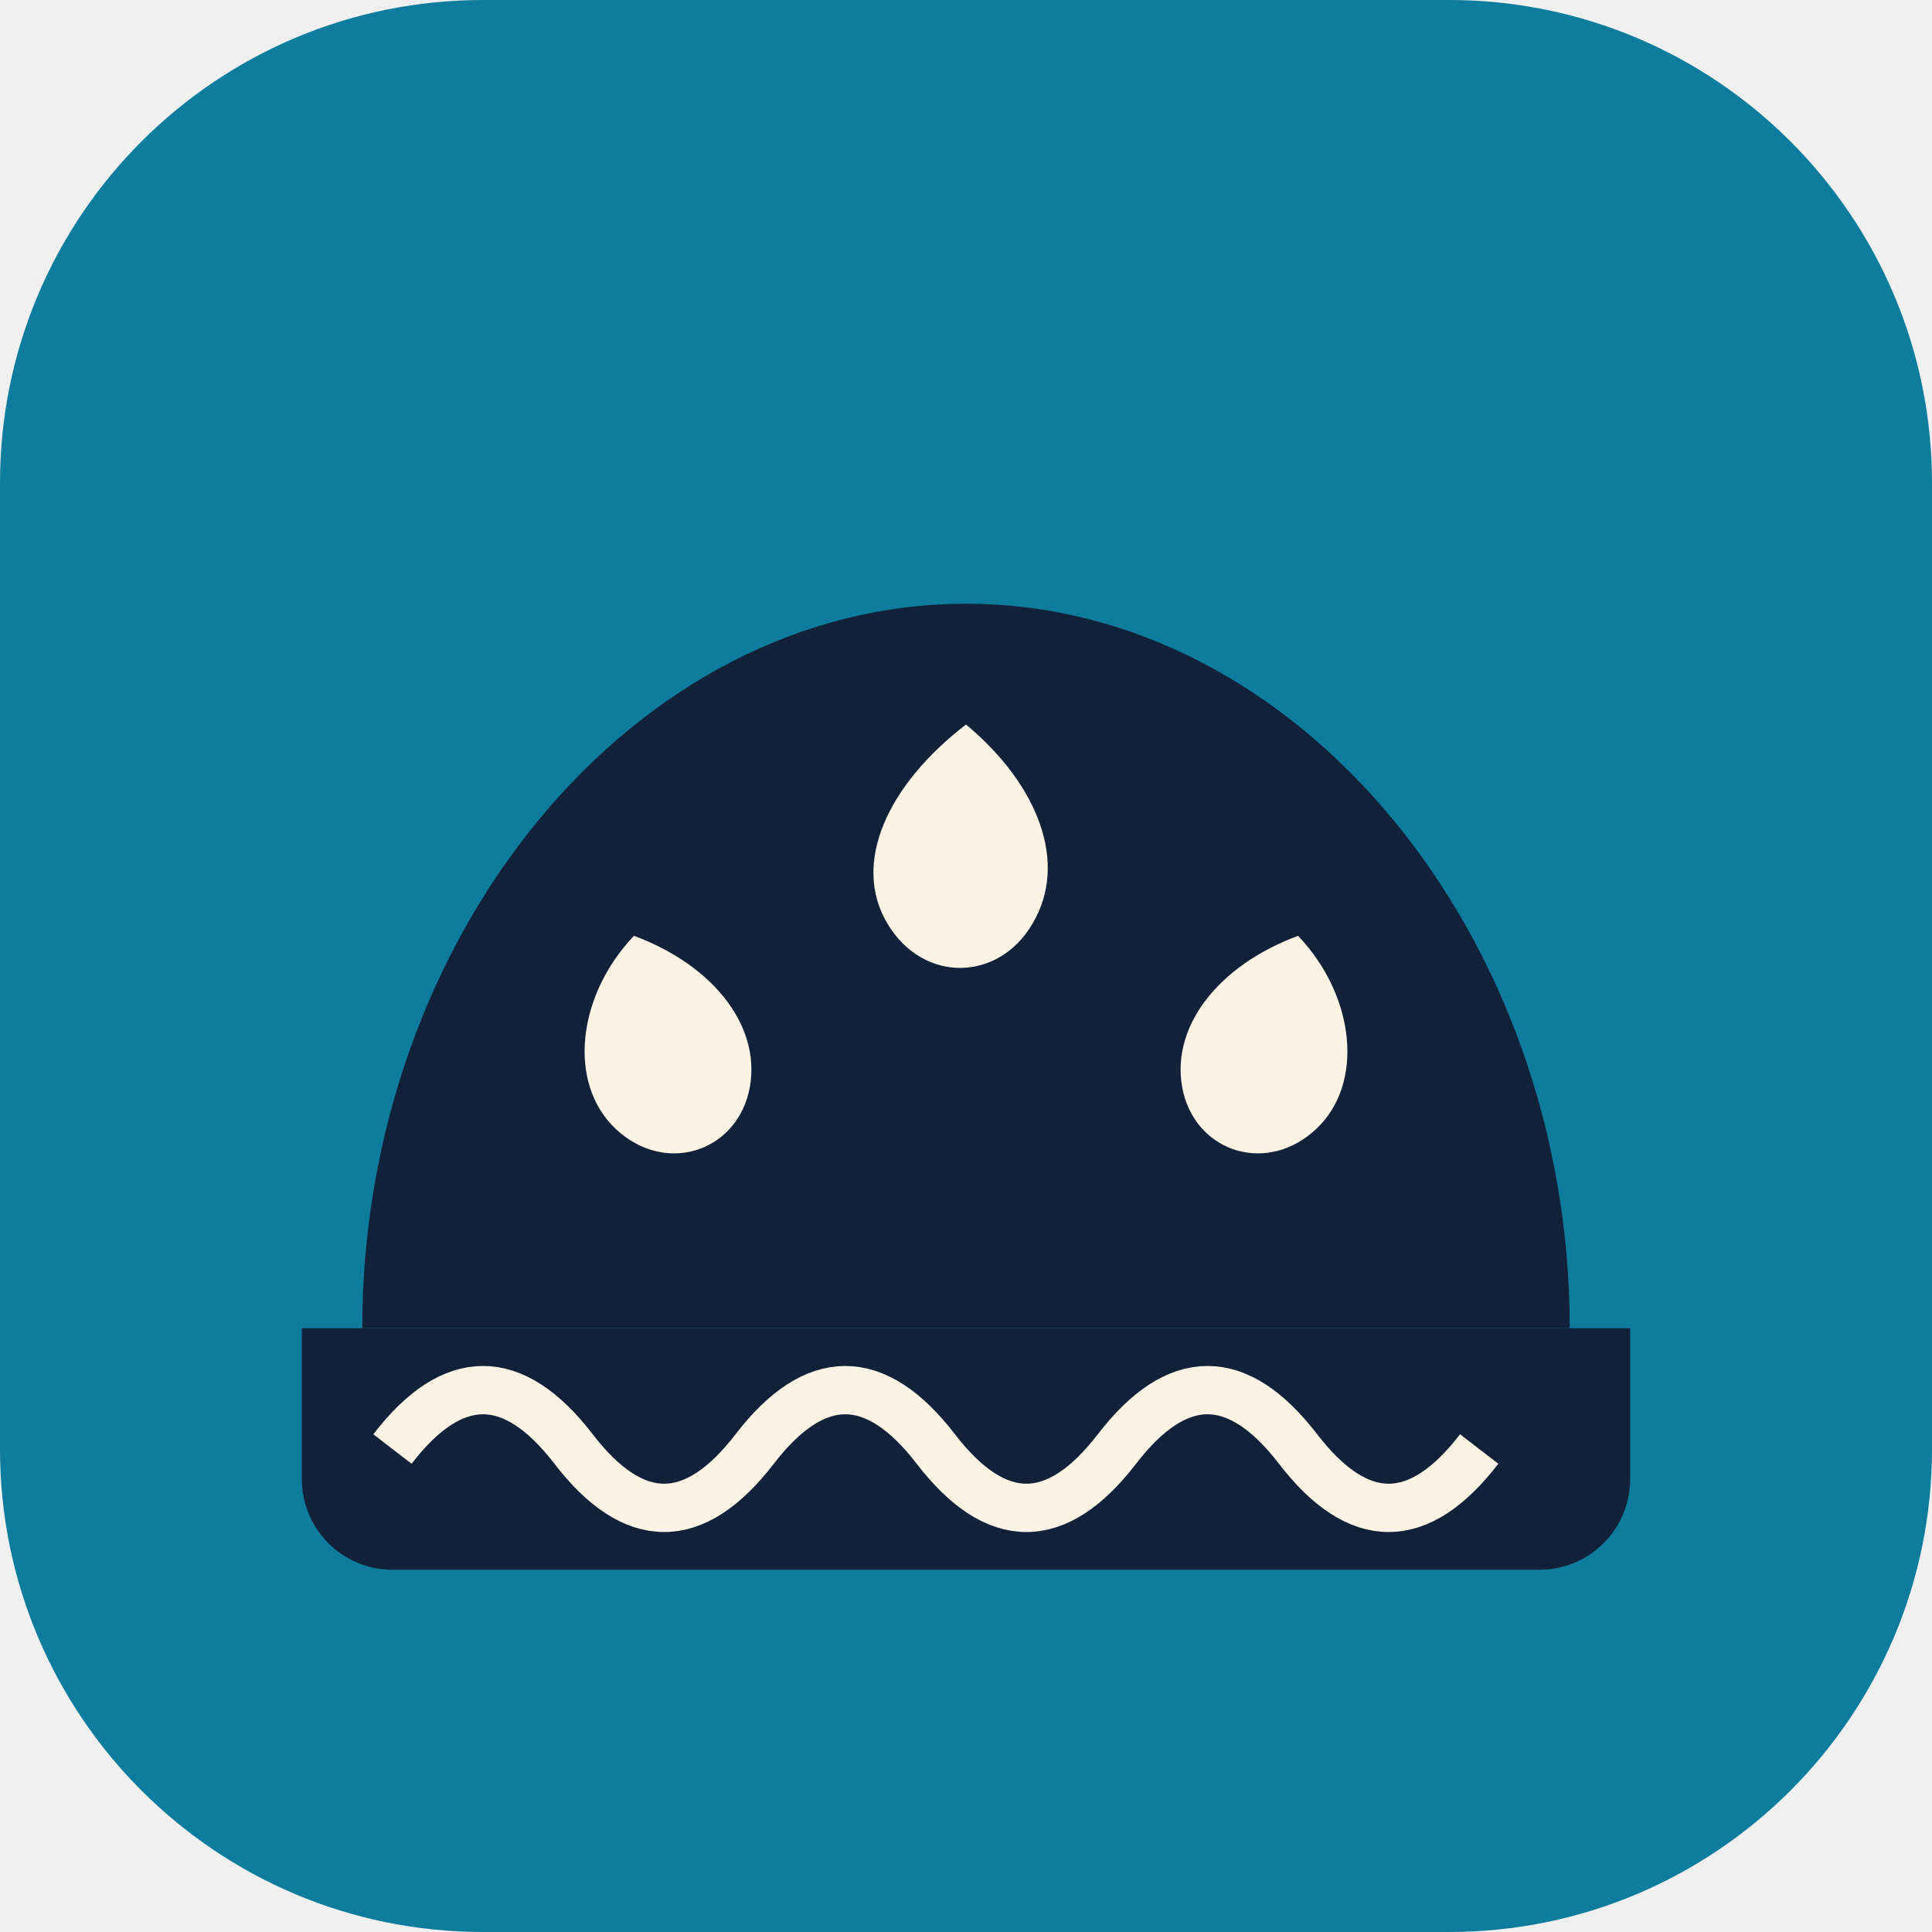
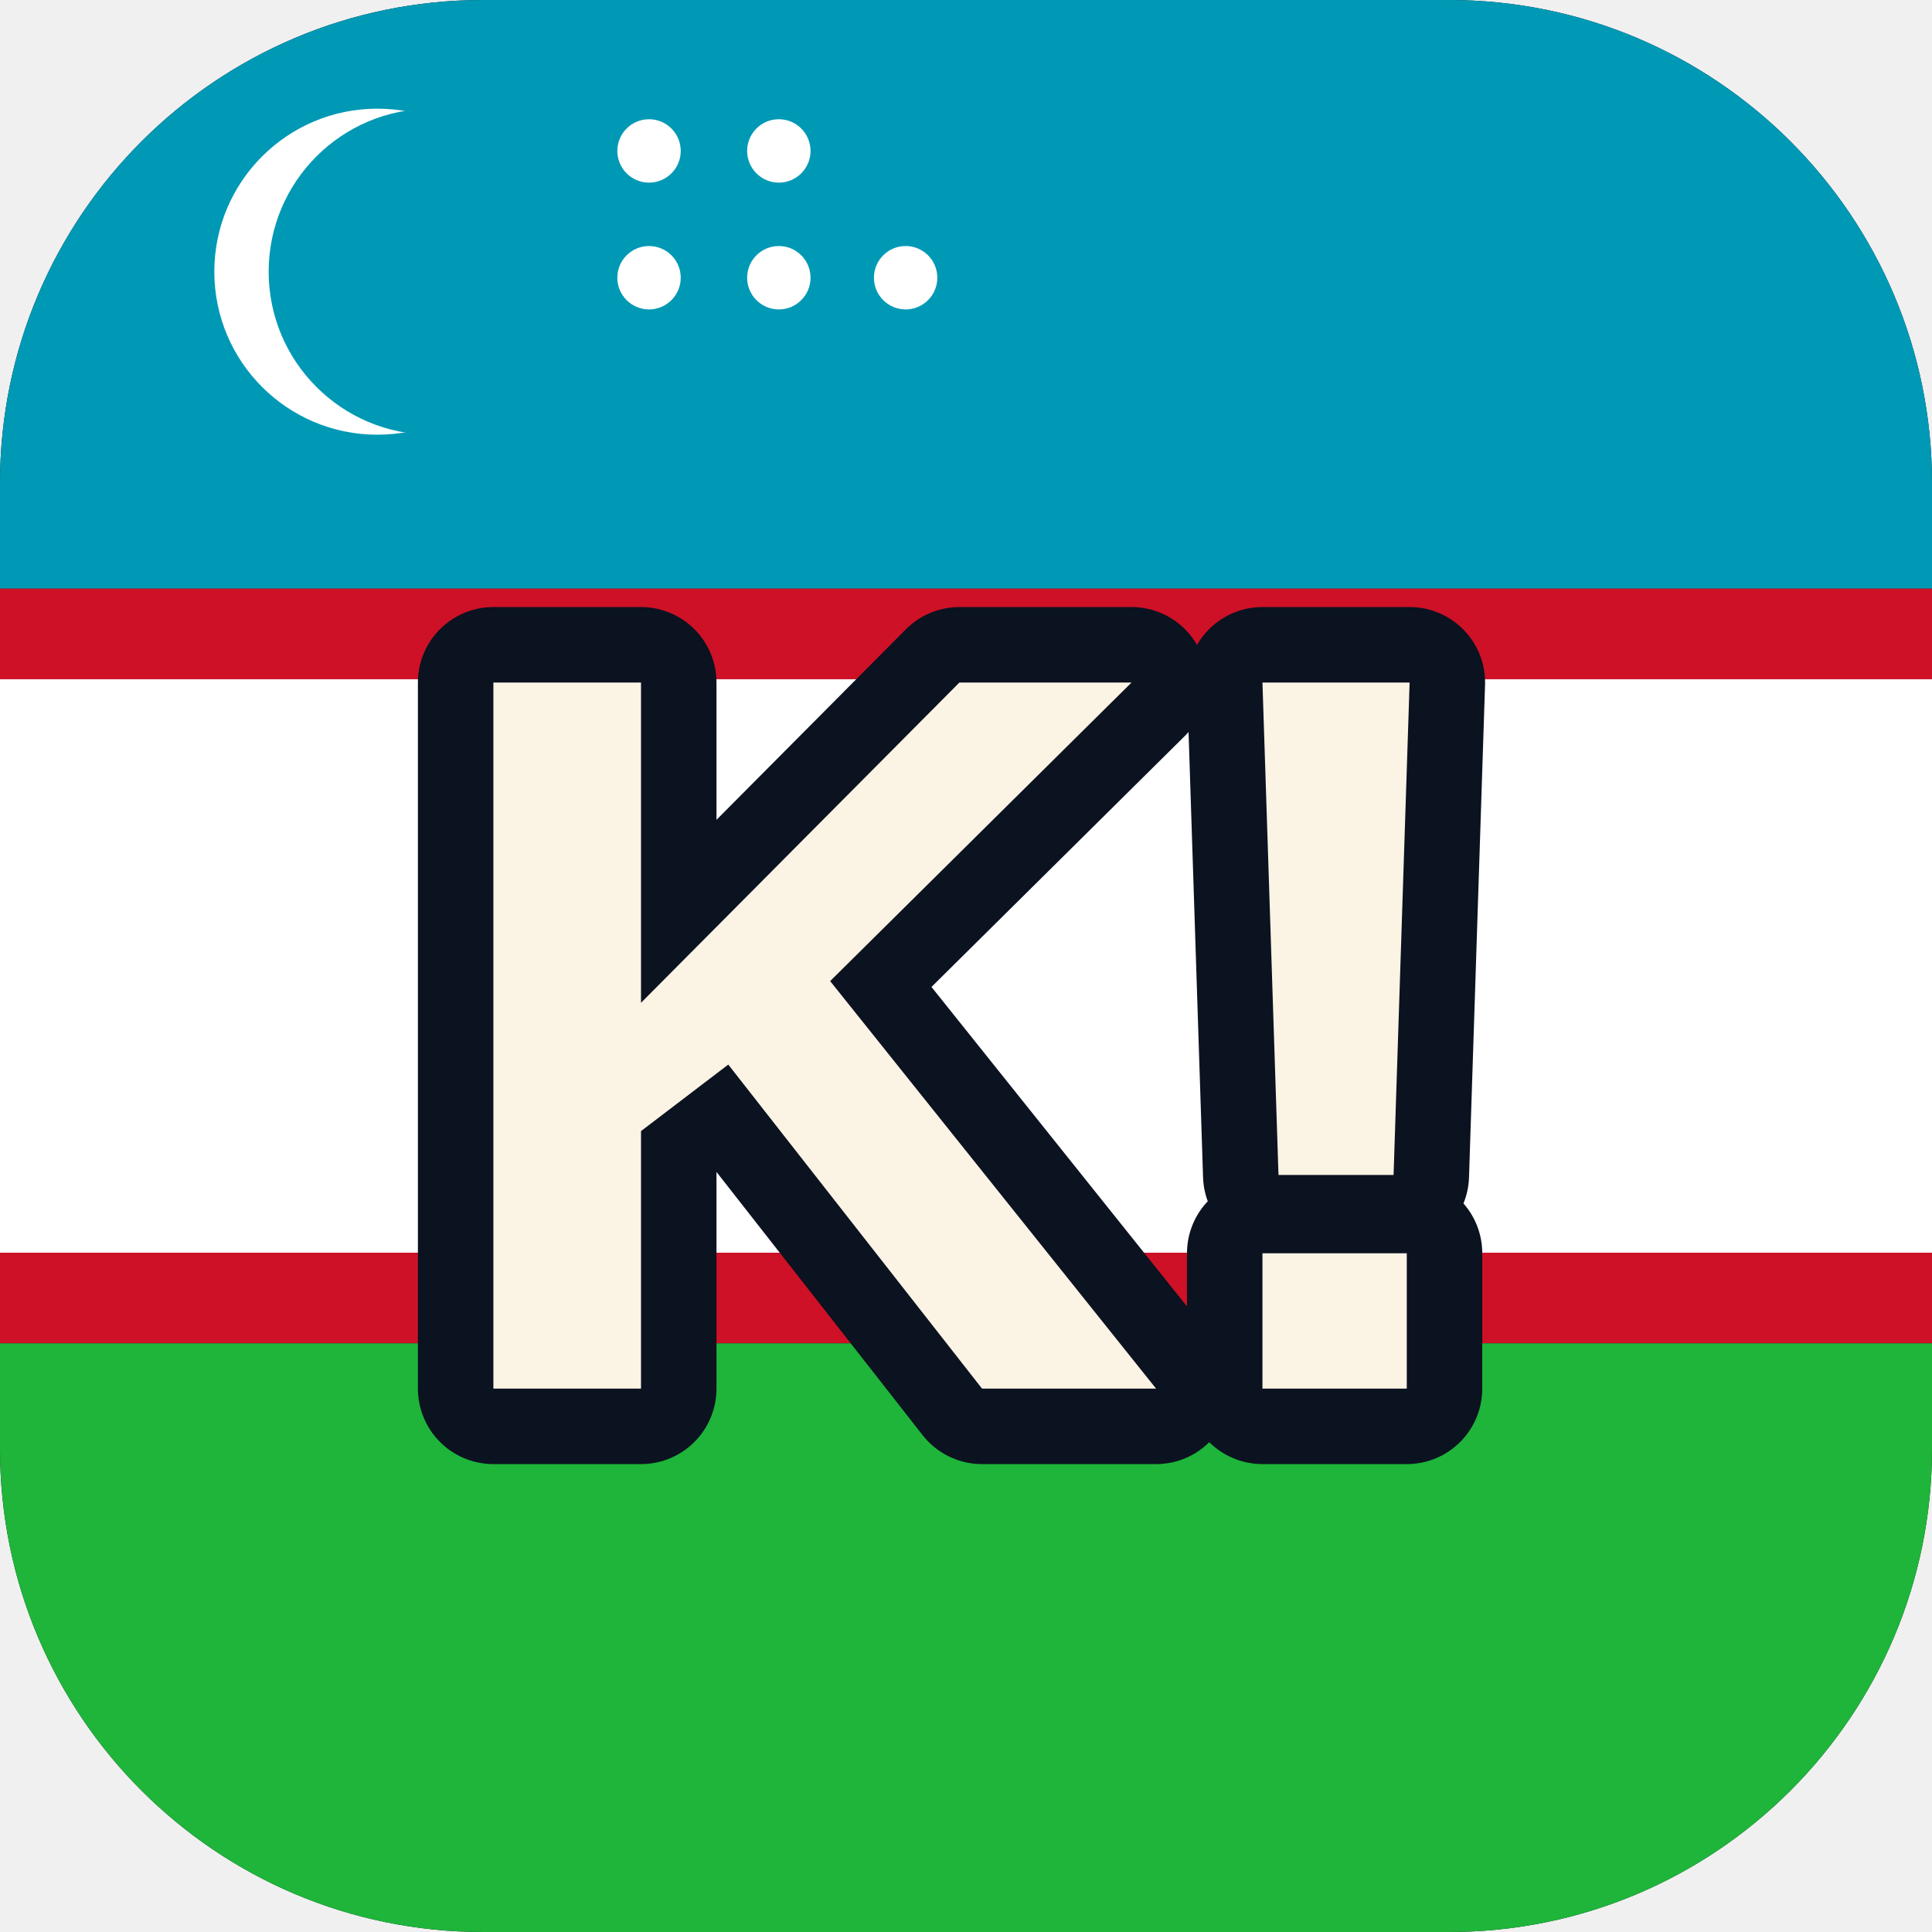
<svg xmlns="http://www.w3.org/2000/svg" width="64" height="64" viewBox="0 0 64 64">
-   <rect width="64" height="64" rx="16" fill="#0E7C9D" />
-   <path d="M12 44c0-13 9-24 20-24s20 11 20 24z" fill="#12213A" />
-   <path d="M10 44h44v5a3 3 0 0 1-3 3H13a3 3 0 0 1-3-3z" fill="#12213A" />
-   <g fill="#FBF3E4">
-     <path d="M32 24c2.4 2 3.4 4.6 2.2 6.6-1.1 1.9-3.6 2-4.8 0-1.2-2 0-4.6 2.6-6.6z" />
-     <path d="M21 31c2.7 1 4.3 3.1 3.8 5.2-.5 2-2.8 2.7-4.4 1.2-1.6-1.5-1.3-4.4.6-6.4z" />
-     <path d="M43 31c-2.7 1-4.3 3.1-3.8 5.2.5 2 2.8 2.7 4.4 1.2 1.6-1.5 1.3-4.4-.6-6.4z" />
-   </g>
-   <g stroke="#FBF3E4" stroke-width="1.6" fill="none">
-     <path d="M13 48c2-2.6 4-2.6 6 0s4 2.6 6 0 4-2.6 6 0 4 2.6 6 0 4-2.6 6 0 4 2.6 6 0" />
+   <defs>
+     <clipPath id="badge">
+       <rect width="64" height="64" rx="16" />
+     </clipPath>
+   </defs>
+   <g clip-path="url(#badge)">
+     <rect width="64" height="64" fill="#0b1220" />
+     <rect width="64" height="19.5" y="0" fill="#0099B5" />
+     <rect width="64" height="3" y="19.5" fill="#CE1126" />
+     <rect width="64" height="19" y="22.5" fill="#fff" />
+     <rect width="64" height="3" y="41.5" fill="#CE1126" />
+     <rect width="64" height="19.5" y="44.5" fill="#1EB53A" />
+     <circle cx="12.5" cy="9" r="5.4" fill="#fff" />
+     <circle cx="14.3" cy="9" r="5.4" fill="#0099B5" />
+     <g fill="#fff">
+       <circle cx="21.5" cy="5" r="1.05" />
+       <circle cx="25.8" cy="5" r="1.05" />
+       <circle cx="21.5" cy="9.2" r="1.05" />
+       <circle cx="25.8" cy="9.2" r="1.05" />
+       <circle cx="30" cy="9.2" r="1.05" />
+     </g>
+     <g transform="translate(32 33)" font-family="'Space Grotesk', Arial, sans-serif" font-weight="800" text-anchor="middle">
+       <text x="0" y="13" font-size="34" fill="#0b1220" stroke="#0b1220" stroke-width="5" stroke-linejoin="round" paint-order="stroke">
+         K!
+       </text>
+       <text x="0" y="13" font-size="34" fill="#FBF3E4">
+         K!
+       </text>
+     </g>
  </g>
</svg>
